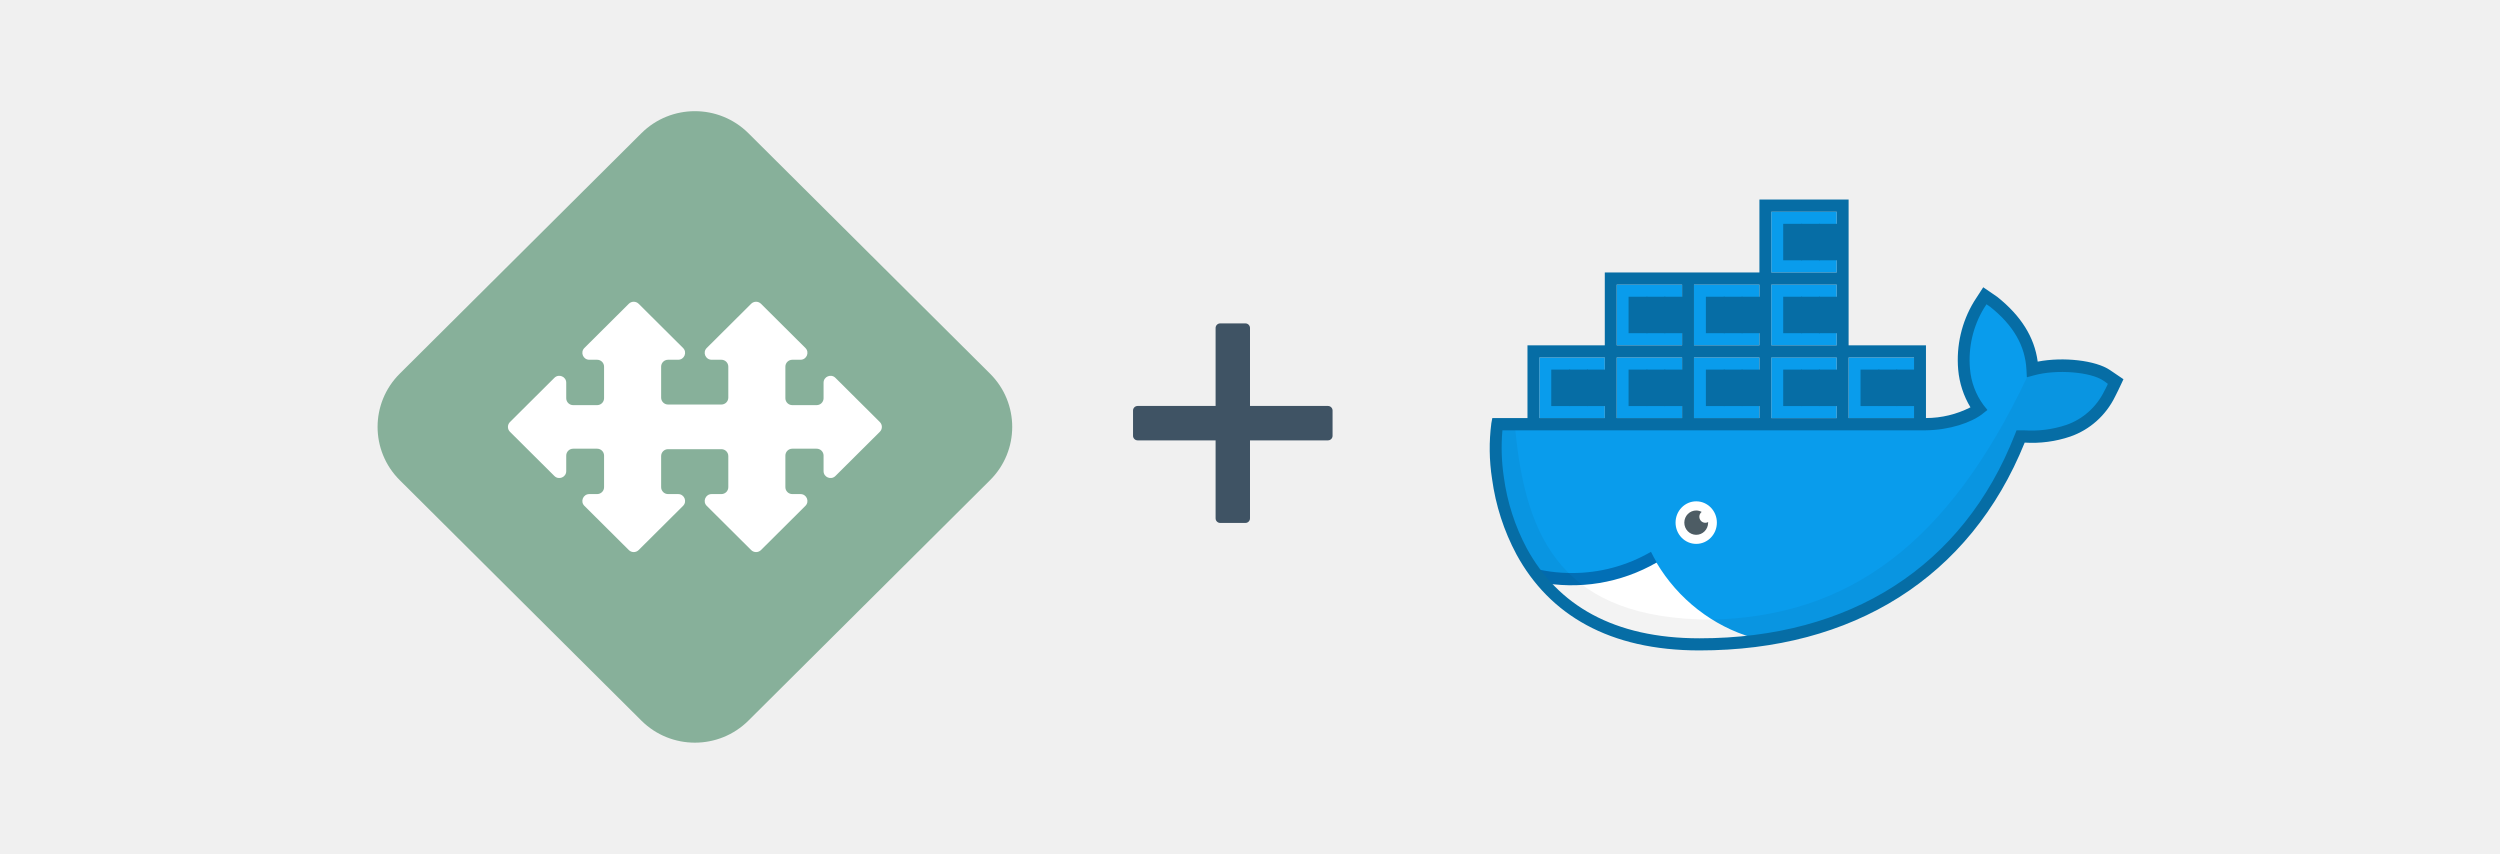
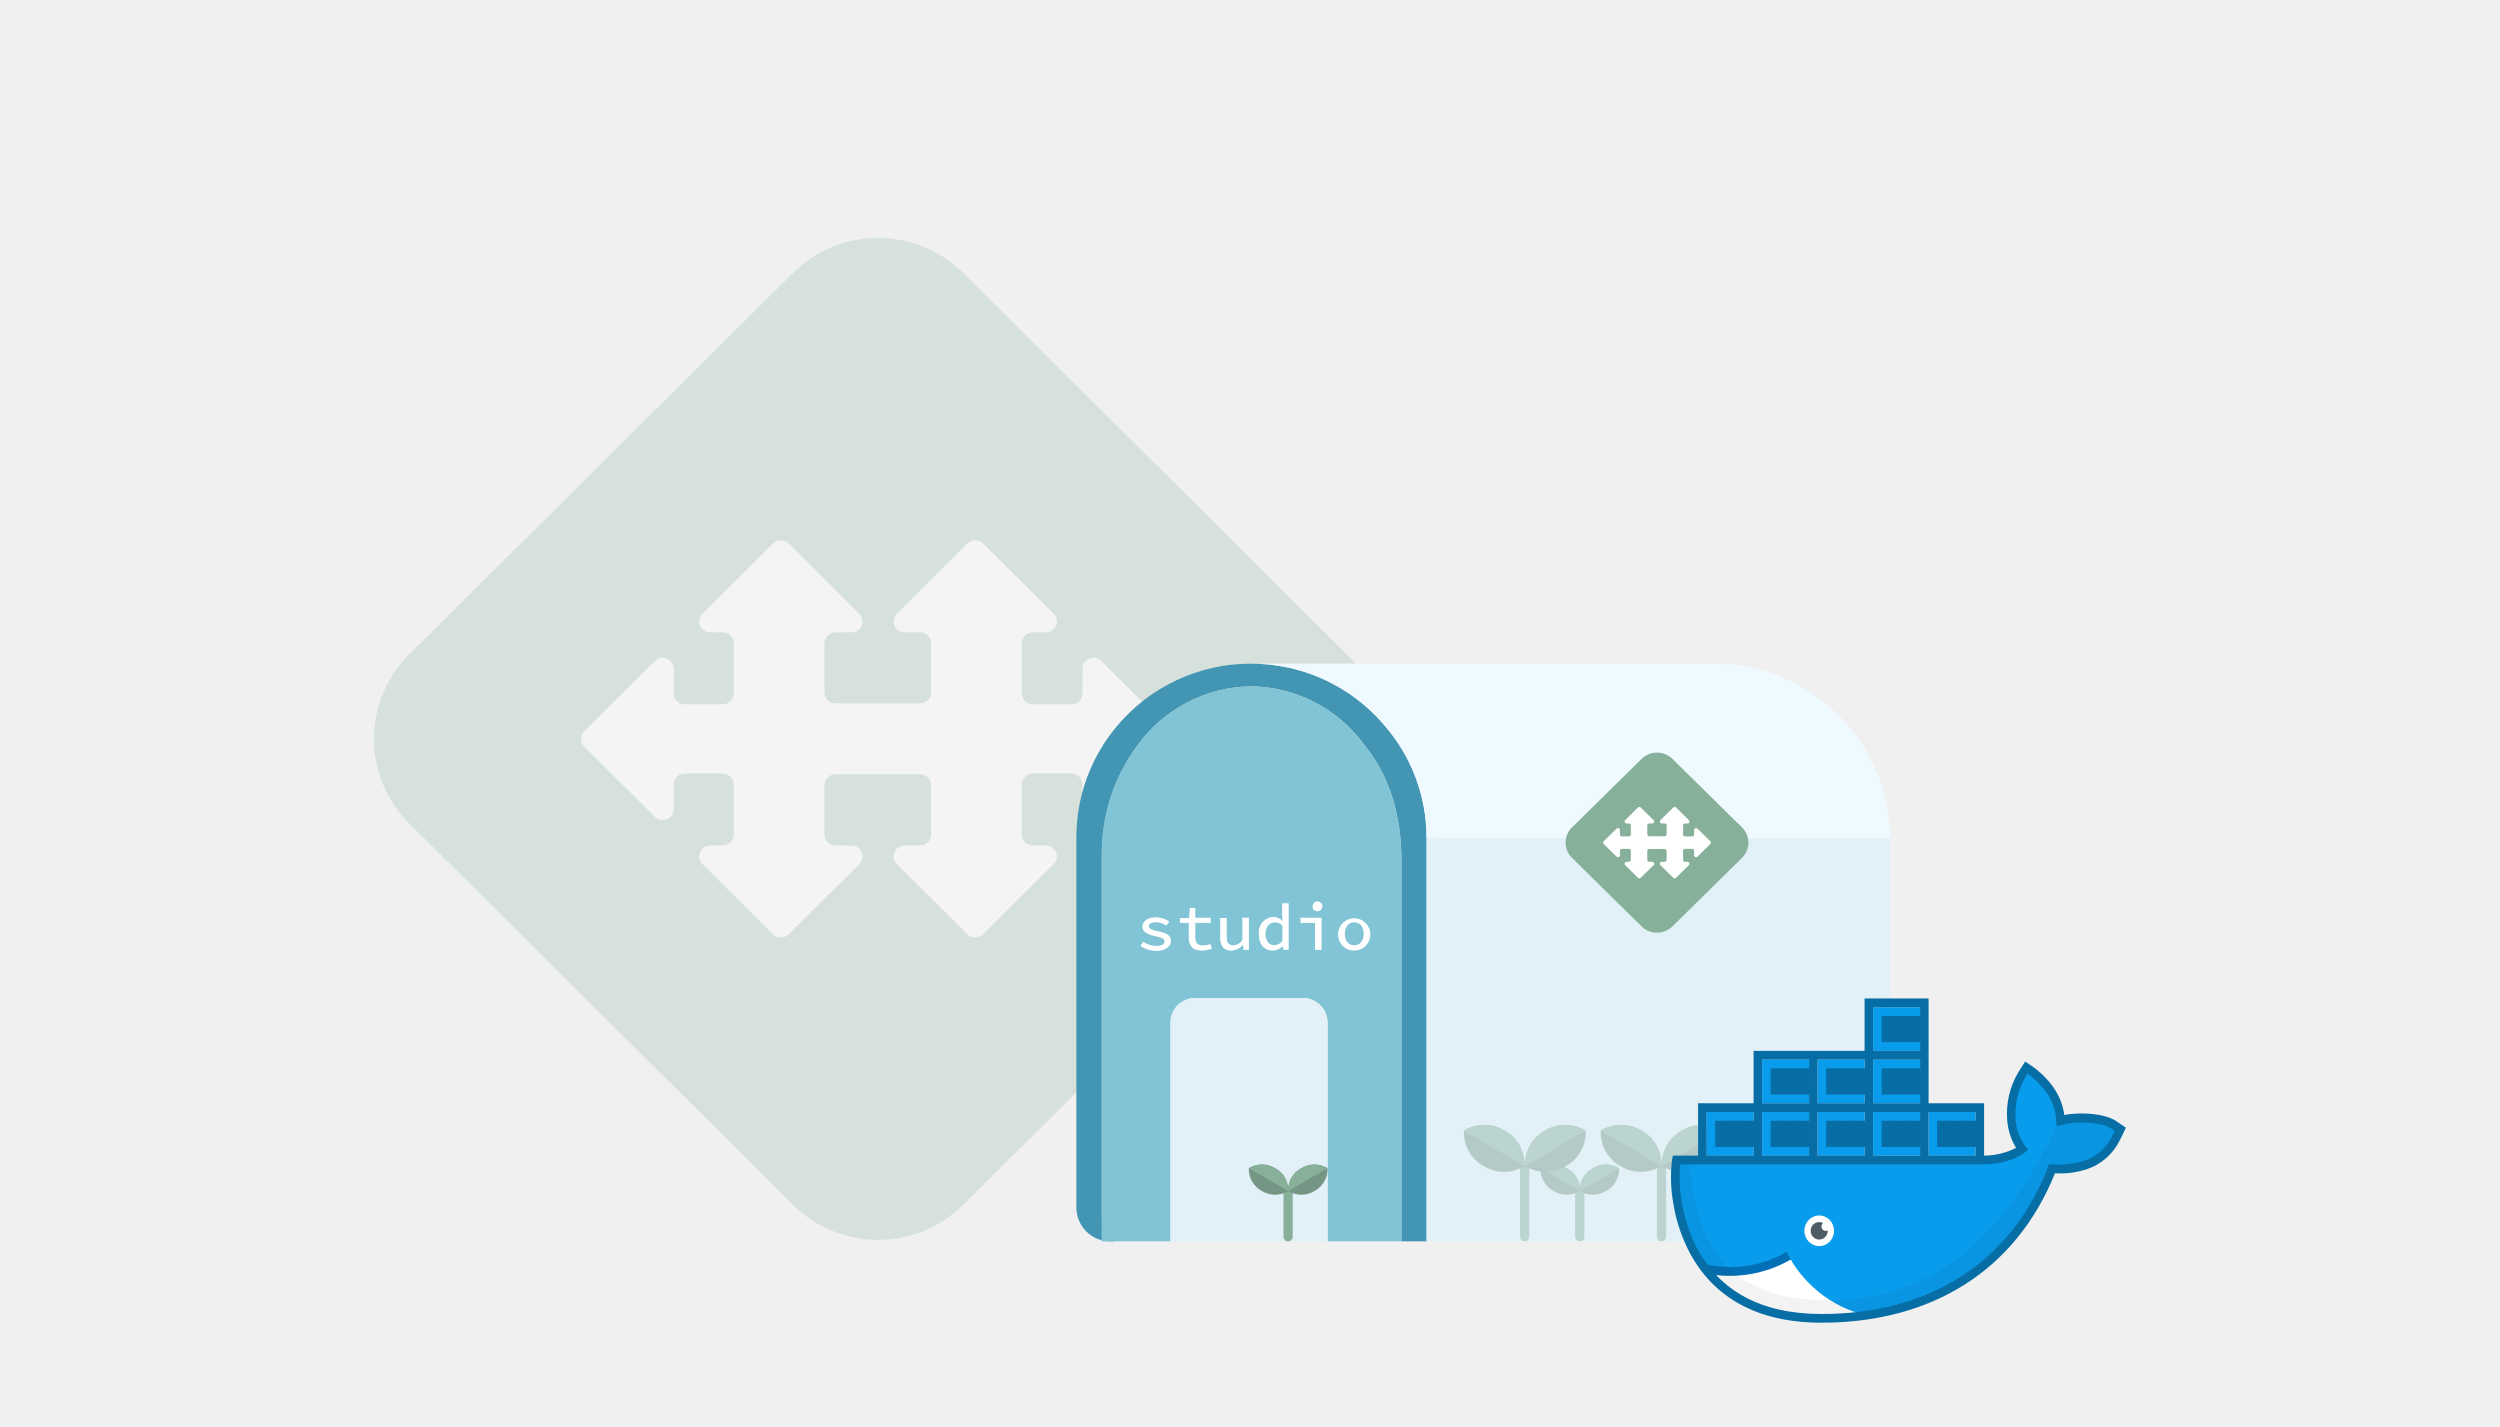
- <svg xmlns="http://www.w3.org/2000/svg" width="1090" height="372" viewBox="0 0 1090 372">
-   <g fill="none" fill-rule="evenodd">
-     <g fill-rule="nonzero" transform="translate(164 48)">
-       <path fill="#87B09A" d="M115.642,266.184 L10.291,161.356 C-2.599,148.532 -2.599,127.74 10.291,114.917 L115.642,10.088 C128.529,-2.735 149.425,-2.735 162.31,10.088 L267.663,114.917 C280.55,127.74 280.55,148.532 267.663,161.356 L162.31,266.184 C149.425,279.008 128.529,279.008 115.642,266.184" />
-       <path fill="#FFF" d="M219.609,136.008 L200.239,116.734 C198.335,114.84 195.077,116.182 195.077,118.863 L195.077,125.63 C195.077,127.291 193.724,128.639 192.054,128.639 L181.447,128.639 C179.777,128.639 178.424,127.291 178.424,125.63 L178.424,111.861 C178.424,110.2 179.777,108.852 181.447,108.852 L185.018,108.852 C187.711,108.852 189.063,105.612 187.155,103.716 L167.785,84.441 C166.608,83.268 164.692,83.268 163.51,84.441 L144.14,103.716 C142.234,105.612 143.585,108.852 146.277,108.852 L150.521,108.852 C152.191,108.852 153.541,110.2 153.541,111.861 L153.541,125.366 C153.541,127.027 152.191,128.375 150.521,128.375 L127.276,128.375 C125.607,128.375 124.254,127.027 124.254,125.366 L124.254,111.861 C124.254,110.2 125.607,108.852 127.276,108.852 L131.677,108.852 C134.369,108.852 135.722,105.612 133.814,103.716 L114.444,84.441 C113.262,83.268 111.348,83.268 110.167,84.441 L90.798,103.716 C88.893,105.612 90.241,108.852 92.936,108.852 L96.349,108.852 C98.019,108.852 99.373,110.2 99.373,111.861 L99.373,125.63 C99.373,127.291 98.019,128.639 96.349,128.639 L85.9,128.639 C84.228,128.639 82.877,127.291 82.877,125.63 L82.877,118.863 C82.877,116.182 79.617,114.84 77.715,116.734 L58.345,136.008 C57.163,137.184 57.163,139.088 58.345,140.264 L77.715,159.536 C79.617,161.432 82.877,160.091 82.877,157.409 L82.877,150.641 C82.877,148.979 84.228,147.633 85.9,147.633 L96.349,147.633 C98.019,147.633 99.373,148.979 99.373,150.641 L99.373,164.411 C99.373,166.072 98.019,167.42 96.349,167.42 L92.936,167.42 C90.241,167.42 88.891,170.66 90.798,172.555 L110.167,191.829 C111.346,193.004 113.26,193.004 114.444,191.829 L133.814,172.555 C135.72,170.66 134.369,167.42 131.677,167.42 L127.276,167.42 C125.607,167.42 124.254,166.072 124.254,164.411 L124.254,150.848 C124.254,149.187 125.607,147.839 127.276,147.839 L150.521,147.839 C152.191,147.839 153.541,149.187 153.541,150.848 L153.541,164.411 C153.541,166.072 152.191,167.42 150.521,167.42 L146.277,167.42 C143.585,167.42 142.232,170.66 144.14,172.555 L163.51,191.829 C164.69,193.004 166.606,193.004 167.785,191.829 L187.155,172.555 C189.061,170.66 187.711,167.42 185.018,167.42 L181.447,167.42 C179.777,167.42 178.424,166.072 178.424,164.411 L178.424,150.641 C178.424,148.979 179.777,147.633 181.447,147.633 L192.054,147.633 C193.724,147.633 195.077,148.979 195.077,150.641 L195.077,157.409 C195.077,160.091 198.335,161.432 200.239,159.536 L219.609,140.264 C220.79,139.088 220.79,137.184 219.609,136.008" />
+ <svg xmlns="http://www.w3.org/2000/svg" width="1090" height="622" viewBox="0 0 1090 622">
+   <g fill="none" fill-rule="evenodd" transform="translate(163 103)">
+     <g fill-rule="nonzero" opacity=".24">
+       <path fill="#87B09A" d="M182.77,422.327 L15.404,256.006 C-5.072,235.661 -5.072,202.672 15.404,182.326 L182.77,16.005 C203.243,-4.34 236.44,-4.34 256.909,16.005 L424.278,182.326 C444.751,202.672 444.751,235.661 424.278,256.006 L256.909,422.327 C236.44,442.673 203.243,442.673 182.77,422.327" />
+       <path fill="#FFF" d="M347.937,215.79 L317.165,185.21 C314.14,182.205 308.964,184.333 308.964,188.588 L308.964,199.324 C308.964,201.96 306.815,204.099 304.162,204.099 L287.31,204.099 C284.658,204.099 282.509,201.96 282.509,199.324 L282.509,177.479 C282.509,174.843 284.658,172.704 287.31,172.704 L292.984,172.704 C297.262,172.704 299.411,167.563 296.38,164.555 L265.607,133.974 C263.737,132.112 260.693,132.112 258.816,133.974 L228.043,164.555 C225.016,167.563 227.161,172.704 231.439,172.704 L238.18,172.704 C240.833,172.704 242.979,174.843 242.979,177.479 L242.979,198.905 C242.979,201.541 240.833,203.68 238.18,203.68 L201.253,203.68 C198.601,203.68 196.452,201.541 196.452,198.905 L196.452,177.479 C196.452,174.843 198.601,172.704 201.253,172.704 L208.243,172.704 C212.521,172.704 214.67,167.563 211.639,164.555 L180.866,133.974 C178.99,132.112 175.949,132.112 174.072,133.974 L143.303,164.555 C140.275,167.563 142.417,172.704 146.698,172.704 L152.12,172.704 C154.773,172.704 156.925,174.843 156.925,177.479 L156.925,199.324 C156.925,201.96 154.773,204.099 152.12,204.099 L135.52,204.099 C132.864,204.099 130.718,201.96 130.718,199.324 L130.718,188.588 C130.718,184.333 125.539,182.205 122.518,185.21 L91.745,215.79 C89.868,217.656 89.868,220.677 91.745,222.542 L122.518,253.12 C125.539,256.128 130.718,254 130.718,249.745 L130.718,239.006 C130.718,236.37 132.864,234.234 135.52,234.234 L152.12,234.234 C154.773,234.234 156.925,236.37 156.925,239.006 L156.925,260.854 C156.925,263.49 154.773,265.629 152.12,265.629 L146.698,265.629 C142.417,265.629 140.272,270.769 143.303,273.775 L174.072,304.355 C175.946,306.22 178.986,306.22 180.866,304.355 L211.639,273.775 C214.667,270.769 212.521,265.629 208.243,265.629 L201.253,265.629 C198.601,265.629 196.452,263.49 196.452,260.854 L196.452,239.335 C196.452,236.699 198.601,234.56 201.253,234.56 L238.18,234.56 C240.833,234.56 242.979,236.699 242.979,239.335 L242.979,260.854 C242.979,263.49 240.833,265.629 238.18,265.629 L231.439,265.629 C227.161,265.629 225.013,270.769 228.043,273.775 L258.816,304.355 C260.69,306.22 263.734,306.22 265.607,304.355 L296.38,273.775 C299.407,270.769 297.262,265.629 292.984,265.629 L287.31,265.629 C284.658,265.629 282.509,263.49 282.509,260.854 L282.509,239.006 C282.509,236.37 284.658,234.234 287.31,234.234 L304.162,234.234 C306.815,234.234 308.964,236.37 308.964,239.006 L308.964,249.745 C308.964,254 314.14,256.128 317.165,253.12 L347.937,222.542 C349.814,220.677 349.814,217.656 347.937,215.79" />
    </g>
-     <g transform="translate(649 87)">
-       <rect width="28.516" height="26.484" x="55.883" y="68.863" fill="#099CEC" fill-rule="nonzero" />
-       <rect width="28.516" height="26.484" x="22.173" y="68.863" fill="#099CEC" fill-rule="nonzero" />
-       <rect width="28.516" height="26.484" x="89.574" y="68.863" fill="#099CEC" fill-rule="nonzero" />
-       <rect width="28.516" height="26.484" x="123.284" y="68.863" fill="#099CEC" fill-rule="nonzero" />
-       <rect width="28.516" height="26.484" x="156.993" y="68.863" fill="#099CEC" fill-rule="nonzero" />
-       <rect width="28.516" height="26.484" x="55.883" y="37.074" fill="#099CEC" fill-rule="nonzero" />
-       <rect width="28.516" height="26.484" x="89.574" y="37.074" fill="#099CEC" fill-rule="nonzero" />
-       <rect width="28.516" height="26.484" x="123.284" y="37.074" fill="#099CEC" fill-rule="nonzero" />
-       <rect width="28.516" height="26.484" x="123.284" y="5.305" fill="#099CEC" fill-rule="nonzero" />
-       <path fill="#099CEC" fill-rule="nonzero" d="M270.465,77.025 C264.62,72.993 249.231,71.29 238.058,74.363 C237.464,62.99 231.715,53.399 221.213,45.001 L217.38,42.339 L214.793,46.254 C209.68,54.657 207.38,64.529 208.239,74.383 C208.747,80.667 210.994,86.675 214.716,91.706 C211.746,94.055 202.528,98.616 190.09,98.381 L4.695,98.381 C1.399,118.386 7.052,194.295 92.851,194.295 C156.553,194.295 208.89,165.031 232.865,103.646 C240.76,103.783 261.611,105.095 271.749,84.992 C271.998,84.659 274.336,79.668 274.336,79.668 L270.465,77.025 Z" />
-       <path fill="#FFF" fill-rule="nonzero" d="M115.254,191.065 C68.646,205.531 40.379,180.084 24.511,166.597 C41.061,166.388 57.481,163.569 73.188,158.239 C82.658,174.206 97.682,185.93 115.254,191.065 Z" />
-       <path d="M115.254,191.065 C68.646,205.531 40.379,180.084 24.511,166.597 C41.061,166.388 57.481,163.569 73.188,158.239 C82.658,174.206 97.682,185.93 115.254,191.065 Z" />
-       <path fill="#026FB6" fill-rule="nonzero" d="M70.831,153.58 C60.319,159.684 48.427,162.875 36.335,162.839 C30.149,162.846 23.988,162.017 18.014,160.373 L21.713,166.734 C39.364,170.28 57.674,167.267 73.342,158.239 C72.441,156.712 71.598,155.166 70.831,153.58 Z" />
-       <ellipse cx="90.551" cy="140.857" fill="#FFF" fill-rule="nonzero" rx="9.007" ry="9.278" />
-       <path fill="#4D5C64" fill-rule="nonzero" d="M91.912,138.254 C91.922,137.445 92.297,136.687 92.927,136.198 C92.209,135.8 91.407,135.585 90.589,135.572 C87.724,135.551 85.383,137.904 85.358,140.831 C85.333,143.758 87.635,146.152 90.5,146.181 C93.366,146.21 95.713,143.862 95.745,140.935 C95.745,140.838 95.745,140.74 95.745,140.622 C95.34,140.849 94.883,140.957 94.422,140.935 C93.013,140.883 91.9,139.694 91.912,138.254 Z" />
-       <path fill="#000" fill-rule="nonzero" d="M269.718,76.555 C263.968,72.64 247.928,70.683 237.273,73.854 L234.896,77.28 C200.151,150.723 156.668,181.787 97.259,183.157 C32.483,182.981 16.27,148.1 11.69,100.514 L1.322,100.514 C-0.019,120.519 4.983,194.041 91.394,194.041 C155.173,194.041 207.683,164.855 231.926,103.529 C239.841,103.666 261.879,103.666 271.596,83.524 L273.512,79.257 L269.718,76.555 Z" opacity=".05" />
-       <rect width="8.229" height="15.894" x="27.347" y="74.148" fill="#066DA5" fill-rule="nonzero" />
-       <rect width="8.229" height="15.894" x="35.128" y="74.148" fill="#066DA5" fill-rule="nonzero" />
-       <rect width="8.229" height="15.894" x="42.909" y="74.148" fill="#066DA5" fill-rule="nonzero" />
-       <rect width="8.229" height="15.894" x="61.057" y="74.148" fill="#066DA5" fill-rule="nonzero" />
-       <rect width="8.229" height="15.894" x="68.838" y="74.148" fill="#066DA5" fill-rule="nonzero" />
-       <rect width="8.229" height="15.894" x="76.619" y="74.148" fill="#066DA5" fill-rule="nonzero" />
-       <rect width="8.229" height="15.894" x="94.767" y="74.148" fill="#066DA5" fill-rule="nonzero" />
-       <rect width="8.229" height="15.894" x="102.548" y="74.148" fill="#066DA5" fill-rule="nonzero" />
-       <rect width="8.229" height="15.894" x="110.329" y="74.148" fill="#066DA5" fill-rule="nonzero" />
-       <rect width="8.229" height="15.894" x="128.477" y="74.148" fill="#066DA5" fill-rule="nonzero" />
-       <rect width="8.229" height="15.894" x="136.258" y="74.148" fill="#066DA5" fill-rule="nonzero" />
-       <rect width="8.229" height="15.894" x="144.038" y="74.148" fill="#066DA5" fill-rule="nonzero" />
-       <rect width="8.229" height="15.894" x="162.187" y="74.148" fill="#066DA5" fill-rule="nonzero" />
-       <rect width="8.229" height="15.894" x="169.968" y="74.148" fill="#066DA5" fill-rule="nonzero" />
-       <rect width="8.229" height="15.894" x="177.748" y="74.148" fill="#066DA5" fill-rule="nonzero" />
-       <rect width="8.229" height="15.894" x="68.838" y="42.378" fill="#066DA5" fill-rule="nonzero" />
-       <rect width="8.229" height="15.894" x="76.619" y="42.378" fill="#066DA5" fill-rule="nonzero" />
-       <rect width="8.229" height="15.894" x="94.767" y="42.378" fill="#066DA5" fill-rule="nonzero" />
-       <rect width="8.229" height="15.894" x="102.548" y="42.378" fill="#066DA5" fill-rule="nonzero" />
-       <rect width="8.229" height="15.894" x="110.329" y="42.378" fill="#066DA5" fill-rule="nonzero" />
-       <rect width="8.229" height="15.894" x="128.477" y="42.378" fill="#066DA5" fill-rule="nonzero" />
-       <rect width="8.229" height="15.894" x="136.258" y="42.378" fill="#066DA5" fill-rule="nonzero" />
-       <rect width="8.229" height="15.894" x="144.038" y="42.378" fill="#066DA5" fill-rule="nonzero" />
-       <rect width="8.229" height="15.894" x="136.258" y="10.59" fill="#066DA5" fill-rule="nonzero" />
-       <rect width="8.229" height="15.894" x="128.477" y="10.59" fill="#066DA5" fill-rule="nonzero" />
-       <rect width="8.229" height="15.894" x="144.038" y="10.59" fill="#066DA5" fill-rule="nonzero" />
-       <rect width="8.229" height="15.894" x="61.057" y="42.378" fill="#066DA5" fill-rule="nonzero" />
-       <path fill="#066DA5" fill-rule="nonzero" d="M271.002,74.383 C264.773,70.096 250.573,68.51 239.438,70.663 C238.001,59.956 232.117,50.658 221.807,42.437 L215.694,38.248 L211.669,44.473 C206.285,53.348 203.864,63.767 204.77,74.167 C205.278,79.992 207.109,85.615 210.117,90.59 C204.094,93.664 197.455,95.266 190.723,95.268 L190.723,63.558 L156.993,63.558 L156.993,0 L118.109,0 L118.109,31.789 L50.689,31.789 L50.689,63.558 L16.98,63.558 L16.98,95.288 L1.648,95.288 L1.227,97.5 C0.18,105.563 0.283,113.739 1.533,121.772 C3.096,133.329 6.707,144.499 12.188,154.735 C26.562,181.102 52.702,196.585 91.95,196.585 C158.718,196.585 209.887,165.09 233.765,105.976 C240.501,106.403 247.254,105.506 253.658,103.333 C262.15,100.382 269.16,94.129 273.167,85.931 C273.416,85.501 273.78,84.757 274.566,83.132 L275.448,81.273 L275.85,80.431 L276.828,78.337 L271.002,74.383 Z M156.993,68.863 L185.51,68.863 L185.51,95.288 L156.993,95.288 L156.993,68.863 Z M123.284,5.305 L151.819,5.305 L151.819,31.789 L123.284,31.789 L123.284,5.305 Z M123.284,37.093 L151.819,37.093 L151.819,63.558 L123.284,63.558 L123.284,37.093 Z M123.284,68.882 L151.819,68.882 L151.819,95.308 L123.284,95.308 L123.284,68.882 Z M89.574,37.074 L118.109,37.074 L118.109,63.558 L89.574,63.558 L89.574,37.074 Z M89.574,68.863 L118.109,68.863 L118.109,95.288 L89.574,95.288 L89.574,68.863 Z M55.883,37.074 L84.399,37.074 L84.399,63.558 L55.883,63.558 L55.883,37.074 Z M55.883,68.863 L84.399,68.863 L84.399,95.288 L55.883,95.288 L55.883,68.863 Z M22.173,68.863 L50.689,68.863 L50.689,95.288 L22.173,95.288 L22.173,68.863 Z M269.813,80.862 L269.009,82.506 C268.894,82.741 268.798,82.917 268.549,83.367 C265.151,90.403 259.152,95.77 251.876,98.283 C245.902,100.268 239.61,101.059 233.344,100.612 L232.002,100.612 L230.22,100.612 L229.549,102.315 C206.859,160.412 157.338,191.3 91.95,191.3 C54.561,191.3 30.184,176.835 16.711,152.152 C11.541,142.479 8.138,131.926 6.669,121.009 C5.66,114.26 5.454,107.411 6.056,100.612 L190.703,100.612 L190.703,100.612 C200.975,100.495 210.577,97.245 215.387,93.428 L217.514,91.745 L215.809,89.611 C212.403,84.986 210.355,79.467 209.906,73.697 C209.107,64.51 211.231,55.305 215.962,47.448 L217.112,45.667 L218.76,46.802 C228.821,54.828 233.995,63.754 234.532,74.206 L234.705,77.495 L237.79,76.653 C247.89,73.874 262.703,75.224 268.089,78.963 L270.005,80.333 L269.813,80.862 Z" />
+     <g transform="translate(306.297 183.497)">
+       <path fill="#4296B4" fill-rule="nonzero" d="M152.701,78.851 L152.701,254.727 L141.688,254.727 L141.688,86.521 C141.402,69.606 136.911,53.121 127.099,40.298 L125.497,38.209 C113.912,22.325 95.488,12.875 75.836,12.736 L75.836,12.736 C56.175,13.128 37.857,22.796 26.432,38.81 C16.367,52.53 10.99,69.13 11.099,86.149 L11.099,243.021 C10.99,247.525 12.938,251.834 16.392,254.727 L14.761,254.727 C10.854,254.734 7.103,253.189 4.335,250.43 C1.567,247.671 0.008,243.925 3.55271368e-15,240.015 L3.55271368e-15,78.45 C0.03,60.618 6.386,43.375 17.936,29.794 C32.312,12.797 53.409,2.954 75.664,2.862 L75.664,2.862 C97.898,2.688 119.095,12.257 133.678,29.05 L135.537,31.225 C146.691,44.58 152.77,61.448 152.701,78.851 L152.701,78.851 Z" />
+       <path fill="#80C4D6" fill-rule="nonzero" d="M141.688,86.521 L141.688,254.727 L109.563,254.727 L109.563,159.362 C109.555,156.502 108.411,153.764 106.382,151.75 C104.353,149.737 101.607,148.613 98.75,148.629 L51.892,148.629 C49.034,148.613 46.288,149.737 44.26,151.75 C42.231,153.764 41.086,156.502 41.079,159.362 L41.079,254.727 L11.013,254.727 L11.013,86.178 C10.904,69.159 16.281,52.558 26.347,38.839 C37.771,22.825 56.089,13.157 75.75,12.765 L75.75,12.765 C95.402,12.904 113.826,22.354 125.411,38.238 L127.013,40.327 C136.911,53.121 141.402,69.606 141.688,86.521 Z" />
+       <path fill="#E2F0F7" fill-rule="nonzero" d="M109.448 254.727L109.448 159.362C109.441 156.502 108.296 153.764 106.268 151.75 104.239 149.737 101.493 148.613 98.635 148.629L51.778 148.629C48.92 148.613 46.174 149.737 44.145 151.75 42.116 153.764 40.972 156.502 40.964 159.362L40.964 254.727 109.448 254.727zM338.987 254.727L152.701 254.727 152.701 78.708 354.72 78.708 354.72 238.985C354.735 243.165 353.083 247.177 350.129 250.133 347.175 253.088 343.164 254.742 338.987 254.727L338.987 254.727z" />
+       <path fill="#EEFAFF" fill-rule="nonzero" d="M134.193,29.565 C146.07,43.217 152.631,60.695 152.673,78.794 L354.692,78.937 C354.684,60.788 348.121,43.254 336.212,29.565 L335.783,29.079 C321.143,12.195 299.822,2.608 277.483,2.862 L75.779,2.862 C98.008,2.7 119.195,12.279 133.764,29.079 L134.193,29.565 Z" />
+       <path fill="#FFF" fill-rule="nonzero" d="M27.92 125.932L29.179 124.101C30.935 125.336 33.04 125.978 35.186 125.932 37.36 125.932 38.39 125.074 38.39 124.015 38.39 122.956 37.818 122.412 34.271 121.668 30.723 120.924 28.778 119.636 28.778 117.518 28.778 115.4 30.895 113.425 34.814 113.425 36.856 113.484 38.839 114.119 40.535 115.257L39.219 117.031C37.828 116.108 36.198 115.61 34.528 115.6 32.383 115.6 31.667 116.401 31.667 117.375 31.667 118.348 32.783 118.92 35.529 119.493 40.135 120.494 41.251 121.668 41.251 123.843 41.251 126.018 38.933 128.107 34.785 128.107 32.334 128.069 29.947 127.312 27.92 125.932L27.92 125.932zM49.003 122.097L49.003 115.915 45.141 115.915 45.141 113.768 49.117 113.768 49.489 109.332 51.864 109.332 51.864 113.625 58.529 113.625 58.529 115.915 51.864 115.915 51.864 122.097C51.864 124.501 52.693 125.675 55.268 125.675 56.373 125.68 57.47 125.476 58.5 125.074L59.072 127.163C57.642 127.684 56.132 127.955 54.61 127.964 50.433 127.993 49.003 125.617 49.003 122.097zM62.705 122.326L62.705 113.74 65.566 113.74 65.566 122.04C65.566 124.501 66.367 125.646 68.427 125.646 70.042 125.565 71.516 124.7 72.374 123.328L72.374 113.625 75.235 113.625 75.235 127.65 72.889 127.65 72.66 125.331 72.66 125.331C71.452 126.942 69.58 127.921 67.568 127.993 64.222 127.993 62.705 125.932 62.705 122.326zM79.526 120.637C79.36 118.821 79.935 117.015 81.12 115.63 82.306 114.245 84 113.398 85.819 113.282 87.347 113.28 88.808 113.912 89.853 115.028L89.853 115.028 89.71 112.538 89.71 107.329 92.571 107.329 92.571 127.65 90.225 127.65 90.11 125.932 90.11 125.932C88.957 127.154 87.382 127.891 85.705 127.993 81.929 127.993 79.526 125.303 79.526 120.637zM89.824 123.728L89.824 117.088C88.947 116.18 87.74 115.664 86.477 115.657 84.275 115.657 82.472 117.575 82.472 120.609 82.472 123.643 83.874 125.617 86.277 125.617 87.678 125.559 88.979 124.876 89.824 123.757L89.824 123.728zM104.042 115.915L97.72 115.915 97.72 113.625 106.902 113.625 106.902 127.65 104.042 127.65 104.042 115.915zM102.983 108.76C102.936 107.883 103.428 107.065 104.225 106.697 105.022 106.328 105.963 106.482 106.601 107.086 107.238 107.69 107.444 108.622 107.119 109.438 106.795 110.254 106.007 110.791 105.129 110.792 104.571 110.823 104.024 110.623 103.618 110.239 103.212 109.854 102.982 109.319 102.983 108.76zM114.111 120.637C114.268 116.79 117.484 113.782 121.331 113.885 125.179 113.989 128.229 117.165 128.179 121.015 128.129 124.865 124.997 127.961 121.148 127.964 119.224 127.991 117.374 127.218 116.04 125.829 114.707 124.44 114.008 122.561 114.111 120.637zM125.239 120.637C125.239 117.632 123.666 115.629 121.148 115.629 118.631 115.629 117.058 117.632 117.058 120.637 117.058 123.643 118.631 125.646 121.148 125.646 123.666 125.646 125.268 123.671 125.268 120.637L125.239 120.637z" />
+       <path fill="#87AF9A" fill-rule="nonzero" d="M92.313,254.727 C91.218,254.727 90.326,253.847 90.311,252.752 L90.311,232.717 C90.311,231.611 91.207,230.714 92.313,230.714 C93.419,230.714 94.316,231.611 94.316,232.717 L94.316,252.752 C94.3,253.847 93.408,254.727 92.313,254.727 L92.313,254.727 Z" />
+       <path fill="#759684" d="M75.206,222.843 C78.718,220.692 83.138,220.692 86.649,222.843 C90.311,224.787 92.535,228.659 92.37,232.803 C88.859,234.954 84.439,234.954 80.928,232.803 C77.266,230.859 75.042,226.987 75.206,222.843 L75.206,222.843 Z" />
+       <path fill="#87AF9A" d="M75.206,222.843 C78.718,220.692 83.138,220.692 86.649,222.843 C90.311,224.787 92.535,228.659 92.37,232.803 L75.206,222.843 Z" />
+       <path fill="#759684" d="M109.506,222.843 C105.994,220.692 101.574,220.692 98.063,222.843 C94.401,224.787 92.177,228.659 92.342,232.803 C95.853,234.954 100.273,234.954 103.784,232.803 C107.446,230.859 109.67,226.987 109.506,222.843 L109.506,222.843 Z" />
+       <path fill="#87AF9A" d="M109.506,222.843 C105.994,220.692 101.574,220.692 98.063,222.843 C94.401,224.787 92.177,228.659 92.342,232.803 L109.506,222.843 Z" />
+       <g opacity=".42" transform="translate(168.778 203.209)">
+         <path fill="#87AF9A" fill-rule="nonzero" d="M50.691,51.518 C49.596,51.518 48.704,50.638 48.688,49.543 L48.688,29.508 C48.688,28.402 49.585,27.505 50.691,27.505 C51.797,27.505 52.693,28.402 52.693,29.508 L52.693,49.543 C52.677,50.638 51.785,51.518 50.691,51.518 Z" />
+         <path fill="#759684" d="M33.584,19.634 C37.095,17.483 41.515,17.483 45.027,19.634 C48.688,21.578 50.913,25.45 50.748,29.594 C47.237,31.745 42.817,31.745 39.305,29.594 C35.643,27.65 33.419,23.778 33.584,19.634 L33.584,19.634 Z" />
+         <path fill="#87AF9A" d="M33.584,19.634 C37.095,17.483 41.515,17.483 45.027,19.634 C48.688,21.578 50.913,25.45 50.748,29.594 L33.584,19.634 Z" />
+         <path fill="#759684" d="M67.855,19.634 C64.343,17.483 59.923,17.483 56.412,19.634 C52.75,21.578 50.526,25.45 50.691,29.594 C54.202,31.745 58.622,31.745 62.133,29.594 C65.795,27.65 68.019,23.778 67.855,19.634 L67.855,19.634 Z" />
+         <path fill="#87AF9A" d="M67.855,19.634 C64.343,17.483 59.923,17.483 56.412,19.634 C52.75,21.578 50.526,25.45 50.691,29.594 L67.855,19.634 Z" />
+         <path fill="#87AF9A" fill-rule="nonzero" d="M26.69,51.518 C25.595,51.518 24.703,50.638 24.687,49.543 L24.687,18.632 C24.687,17.526 25.584,16.629 26.69,16.629 C27.796,16.629 28.692,17.526 28.692,18.632 L28.692,49.457 C28.708,49.998 28.504,50.523 28.126,50.911 C27.749,51.299 27.231,51.518 26.69,51.518 L26.69,51.518 Z" />
+         <path fill="#759684" d="M0.2,3.263 C5.655,-0.099 12.538,-0.099 17.993,3.263 C23.557,6.351 26.884,12.332 26.575,18.689 C21.12,22.051 14.237,22.051 8.782,18.689 C3.219,15.602 -0.108,9.62 0.2,3.263 L0.2,3.263 Z" />
+         <path fill="#87AF9A" d="M0.2,3.263 C5.655,-0.099 12.538,-0.099 17.993,3.263 C23.557,6.351 26.884,12.332 26.575,18.689 L0.2,3.263 Z" />
+         <path fill="#759684" d="M53.265,3.263 C47.81,-0.099 40.927,-0.099 35.472,3.263 C29.909,6.351 26.582,12.332 26.89,18.689 C32.345,22.051 39.228,22.051 44.683,18.689 C50.246,15.602 53.574,9.62 53.265,3.263 L53.265,3.263 Z" />
+         <path fill="#87AF9A" d="M53.265,3.263 C47.81,-0.099 40.927,-0.099 35.472,3.263 C29.909,6.351 26.582,12.332 26.89,18.689 L53.265,3.263 Z" />
+         <path fill="#87AF9A" fill-rule="nonzero" d="M115.37,51.518 C114.275,51.518 113.383,50.638 113.367,49.543 L113.367,29.508 C113.367,28.402 114.264,27.505 115.37,27.505 C116.476,27.505 117.372,28.402 117.372,29.508 L117.372,49.543 C117.357,50.638 116.465,51.518 115.37,51.518 Z" />
+         <path fill="#759684" d="M98.263,19.634 C101.774,17.483 106.195,17.483 109.706,19.634 C113.368,21.578 115.592,25.45 115.427,29.594 C111.916,31.745 107.496,31.745 103.984,29.594 C100.323,27.65 98.099,23.778 98.263,19.634 L98.263,19.634 Z" />
+         <path fill="#87AF9A" d="M98.263,19.634 C101.774,17.483 106.195,17.483 109.706,19.634 C113.368,21.578 115.592,25.45 115.427,29.594 L98.263,19.634 Z" />
+         <path fill="#759684" d="M132.534,19.634 C129.023,17.483 124.602,17.483 121.091,19.634 C117.429,21.578 115.205,25.45 115.37,29.594 C118.881,31.745 123.301,31.745 126.812,29.594 C130.474,27.65 132.698,23.778 132.534,19.634 L132.534,19.634 Z" />
+         <path fill="#87AF9A" d="M132.534,19.634 C129.023,17.483 124.602,17.483 121.091,19.634 C117.429,21.578 115.205,25.45 115.37,29.594 L132.534,19.634 Z" />
+         <path fill="#87AF9A" fill-rule="nonzero" d="M86.363,51.518 C85.268,51.518 84.376,50.638 84.36,49.543 L84.36,18.632 C84.36,17.526 85.257,16.629 86.363,16.629 C87.469,16.629 88.365,17.526 88.365,18.632 L88.365,49.457 C88.381,49.998 88.177,50.523 87.799,50.911 C87.422,51.299 86.904,51.518 86.363,51.518 L86.363,51.518 Z" />
+         <path fill="#759684" d="M59.873,3.263 C65.328,-0.099 72.211,-0.099 77.667,3.263 C83.23,6.351 86.557,12.332 86.248,18.689 C80.793,22.051 73.91,22.051 68.455,18.689 C62.892,15.602 59.565,9.62 59.873,3.263 L59.873,3.263 Z" />
+         <path fill="#87AF9A" d="M59.873,3.263 C65.328,-0.099 72.211,-0.099 77.667,3.263 C83.23,6.351 86.557,12.332 86.248,18.689 L59.873,3.263 Z" />
+         <path fill="#759684" d="M112.938,3.263 C107.483,-0.099 100.6,-0.099 95.145,3.263 C89.582,6.351 86.255,12.332 86.563,18.689 C92.018,22.051 98.901,22.051 104.356,18.689 C109.92,15.602 113.247,9.62 112.938,3.263 L112.938,3.263 Z" />
+         <path fill="#87AF9A" d="M112.938,3.263 C107.483,-0.099 100.6,-0.099 95.145,3.263 C89.582,6.351 86.255,12.332 86.563,18.689 L112.938,3.263 Z" />
+       </g>
    </g>
-     <path fill="#3F5364" d="M545,177 L545,143 C545,141.895 544.105,141 543,141 L532,141 C530.895,141 530,141.895 530,143 L530,143 L530,177 L496,177 C494.895,177 494,177.895 494,179 L494,190 C494,191.105 494.895,192 496,192 L530,192 L530,226 C530,227.105 530.895,228 532,228 L543,228 C544.105,228 545,227.105 545,226 L545,192 L579,192 C580.105,192 581,191.105 581,190 L581,179 C581,177.895 580.105,177 579,177 L545,177 Z" />
+     <g fill-rule="nonzero" transform="translate(519.415 224.998)">
+       <path fill="#87B09A" d="M33.319,75.909 L2.965,46.014 C-0.749,42.357 -0.749,36.428 2.965,32.771 L33.319,2.877 C37.032,-0.78 43.053,-0.78 46.765,2.877 L77.12,32.771 C80.833,36.428 80.833,42.357 77.12,46.014 L46.765,75.909 C43.053,79.565 37.032,79.565 33.319,75.909" />
+       <path fill="#FFF" d="M63.274,38.786 L57.693,33.289 C57.145,32.749 56.206,33.132 56.206,33.896 L56.206,35.826 C56.206,36.3 55.816,36.684 55.335,36.684 L52.279,36.684 C51.798,36.684 51.408,36.3 51.408,35.826 L51.408,31.9 C51.408,31.426 51.798,31.042 52.279,31.042 L53.308,31.042 C54.084,31.042 54.473,30.118 53.924,29.577 L48.343,24.08 C48.003,23.746 47.451,23.746 47.111,24.08 L41.53,29.577 C40.981,30.118 41.37,31.042 42.146,31.042 L43.368,31.042 C43.85,31.042 44.239,31.426 44.239,31.9 L44.239,35.751 C44.239,36.225 43.85,36.609 43.368,36.609 L36.671,36.609 C36.19,36.609 35.8,36.225 35.8,35.751 L35.8,31.9 C35.8,31.426 36.19,31.042 36.671,31.042 L37.939,31.042 C38.715,31.042 39.105,30.118 38.555,29.577 L32.974,24.08 C32.633,23.746 32.082,23.746 31.742,24.08 L26.161,29.577 C25.612,30.118 26.001,31.042 26.777,31.042 L27.76,31.042 C28.241,31.042 28.632,31.426 28.632,31.9 L28.632,35.826 C28.632,36.3 28.241,36.684 27.76,36.684 L24.75,36.684 C24.268,36.684 23.879,36.3 23.879,35.826 L23.879,33.896 C23.879,33.132 22.939,32.749 22.391,33.289 L16.81,38.786 C16.47,39.121 16.47,39.664 16.81,39.999 L22.391,45.495 C22.939,46.036 23.879,45.654 23.879,44.889 L23.879,42.959 C23.879,42.485 24.268,42.101 24.75,42.101 L27.76,42.101 C28.241,42.101 28.632,42.485 28.632,42.959 L28.632,46.885 C28.632,47.359 28.241,47.744 27.76,47.744 L26.777,47.744 C26.001,47.744 25.611,48.668 26.161,49.208 L31.742,54.704 C32.081,55.04 32.633,55.04 32.974,54.704 L38.555,49.208 C39.104,48.668 38.715,47.744 37.939,47.744 L36.671,47.744 C36.19,47.744 35.8,47.359 35.8,46.885 L35.8,43.018 C35.8,42.544 36.19,42.16 36.671,42.16 L43.368,42.16 C43.85,42.16 44.239,42.544 44.239,43.018 L44.239,46.885 C44.239,47.359 43.85,47.744 43.368,47.744 L42.146,47.744 C41.37,47.744 40.98,48.668 41.53,49.208 L47.111,54.704 C47.451,55.04 48.003,55.04 48.343,54.704 L53.924,49.208 C54.473,48.668 54.084,47.744 53.308,47.744 L52.279,47.744 C51.798,47.744 51.408,47.359 51.408,46.885 L51.408,42.959 C51.408,42.485 51.798,42.101 52.279,42.101 L55.335,42.101 C55.816,42.101 56.206,42.485 56.206,42.959 L56.206,44.889 C56.206,45.654 57.145,46.036 57.693,45.495 L63.274,39.999 C63.615,39.664 63.615,39.121 63.274,38.786" />
+     </g>
+     <g transform="translate(565.185 332.326)">
+       <rect width="20.467" height="19.046" x="40.11" y="49.523" fill="#099CEC" fill-rule="nonzero" />
+       <rect width="20.467" height="19.046" x="15.915" y="49.523" fill="#099CEC" fill-rule="nonzero" />
+       <rect width="20.467" height="19.046" x="64.291" y="49.523" fill="#099CEC" fill-rule="nonzero" />
+       <rect width="20.467" height="19.046" x="88.486" y="49.523" fill="#099CEC" fill-rule="nonzero" />
+       <rect width="20.467" height="19.046" x="112.681" y="49.523" fill="#099CEC" fill-rule="nonzero" />
+       <rect width="20.467" height="19.046" x="40.11" y="26.662" fill="#099CEC" fill-rule="nonzero" />
+       <rect width="20.467" height="19.046" x="64.291" y="26.662" fill="#099CEC" fill-rule="nonzero" />
+       <rect width="20.467" height="19.046" x="88.486" y="26.662" fill="#099CEC" fill-rule="nonzero" />
+       <rect width="20.467" height="19.046" x="88.486" y="3.815" fill="#099CEC" fill-rule="nonzero" />
+       <path fill="#099CEC" fill-rule="nonzero" d="M194.124,55.393 C189.929,52.493 178.884,51.269 170.865,53.479 C170.438,45.3 166.312,38.402 158.774,32.363 L156.023,30.449 L154.166,33.264 C150.497,39.307 148.846,46.406 149.462,53.493 C149.827,58.012 151.439,62.333 154.111,65.951 C151.979,67.64 145.363,70.92 136.436,70.751 L3.37,70.751 C1.004,85.138 5.062,139.729 66.643,139.729 C112.365,139.729 149.93,118.683 167.137,74.538 C172.804,74.636 187.77,75.58 195.046,61.122 C195.225,60.883 196.903,57.293 196.903,57.293 L194.124,55.393 Z" />
+       <path fill="#FFF" fill-rule="nonzero" d="M82.723,137.406 C49.27,147.809 28.982,129.509 17.593,119.81 C29.472,119.659 41.256,117.632 52.53,113.799 C59.327,125.281 70.111,133.713 82.723,137.406 Z" />
+       <path d="M82.723,137.406 C49.27,147.809 28.982,129.509 17.593,119.81 C29.472,119.659 41.256,117.632 52.53,113.799 C59.327,125.281 70.111,133.713 82.723,137.406 Z" />
+       <path fill="#026FB6" fill-rule="nonzero" d="M50.839,110.448 C43.293,114.838 34.758,117.133 26.079,117.107 C21.639,117.112 17.217,116.515 12.93,115.333 L15.584,119.908 C28.253,122.458 41.395,120.291 52.64,113.799 C51.994,112.701 51.389,111.589 50.839,110.448 Z" />
+       <ellipse cx="64.992" cy="101.298" fill="#FFF" fill-rule="nonzero" rx="6.465" ry="6.673" />
+       <path fill="#4D5C64" fill-rule="nonzero" d="M65.969,99.426 C65.976,98.845 66.245,98.299 66.698,97.948 C66.182,97.661 65.607,97.507 65.02,97.497 C62.963,97.482 61.283,99.175 61.265,101.28 C61.248,103.384 62.899,105.106 64.956,105.127 C67.013,105.148 68.697,103.459 68.72,101.355 C68.72,101.284 68.72,101.214 68.72,101.129 C68.43,101.292 68.102,101.37 67.771,101.355 C66.759,101.317 65.961,100.462 65.969,99.426 Z" />
+       <path fill="#000" fill-rule="nonzero" d="M193.588,55.055 C189.461,52.24 177.949,50.832 170.301,53.113 L168.595,55.576 C143.657,108.393 112.447,130.733 69.807,131.719 C23.315,131.592 11.678,106.507 8.391,72.286 L0.949,72.286 C-0.014,86.672 3.576,139.546 65.598,139.546 C111.374,139.546 149.063,118.557 166.463,74.453 C172.144,74.552 187.962,74.552 194.936,60.067 L196.311,56.998 L193.588,55.055 Z" opacity=".05" />
+       <rect width="5.907" height="11.431" x="19.628" y="53.324" fill="#066DA5" fill-rule="nonzero" />
+       <rect width="5.907" height="11.431" x="25.213" y="53.324" fill="#066DA5" fill-rule="nonzero" />
+       <rect width="5.907" height="11.431" x="30.797" y="53.324" fill="#066DA5" fill-rule="nonzero" />
+       <rect width="5.907" height="11.431" x="43.823" y="53.324" fill="#066DA5" fill-rule="nonzero" />
+       <rect width="5.907" height="11.431" x="49.408" y="53.324" fill="#066DA5" fill-rule="nonzero" />
+       <rect width="5.907" height="11.431" x="54.993" y="53.324" fill="#066DA5" fill-rule="nonzero" />
+       <rect width="5.907" height="11.431" x="68.019" y="53.324" fill="#066DA5" fill-rule="nonzero" />
+       <rect width="5.907" height="11.431" x="73.603" y="53.324" fill="#066DA5" fill-rule="nonzero" />
+       <rect width="5.907" height="11.431" x="79.188" y="53.324" fill="#066DA5" fill-rule="nonzero" />
+       <rect width="5.907" height="11.431" x="92.214" y="53.324" fill="#066DA5" fill-rule="nonzero" />
+       <rect width="5.907" height="11.431" x="97.798" y="53.324" fill="#066DA5" fill-rule="nonzero" />
+       <rect width="5.907" height="11.431" x="103.383" y="53.324" fill="#066DA5" fill-rule="nonzero" />
+       <rect width="5.907" height="11.431" x="116.409" y="53.324" fill="#066DA5" fill-rule="nonzero" />
+       <rect width="5.907" height="11.431" x="121.993" y="53.324" fill="#066DA5" fill-rule="nonzero" />
+       <rect width="5.907" height="11.431" x="127.578" y="53.324" fill="#066DA5" fill-rule="nonzero" />
+       <rect width="5.907" height="11.431" x="49.408" y="30.477" fill="#066DA5" fill-rule="nonzero" />
+       <rect width="5.907" height="11.431" x="54.993" y="30.477" fill="#066DA5" fill-rule="nonzero" />
+       <rect width="5.907" height="11.431" x="68.019" y="30.477" fill="#066DA5" fill-rule="nonzero" />
+       <rect width="5.907" height="11.431" x="73.603" y="30.477" fill="#066DA5" fill-rule="nonzero" />
+       <rect width="5.907" height="11.431" x="79.188" y="30.477" fill="#066DA5" fill-rule="nonzero" />
+       <rect width="5.907" height="11.431" x="92.214" y="30.477" fill="#066DA5" fill-rule="nonzero" />
+       <rect width="5.907" height="11.431" x="97.798" y="30.477" fill="#066DA5" fill-rule="nonzero" />
+       <rect width="5.907" height="11.431" x="103.383" y="30.477" fill="#066DA5" fill-rule="nonzero" />
+       <rect width="5.907" height="11.431" x="97.798" y="7.616" fill="#066DA5" fill-rule="nonzero" />
+       <rect width="5.907" height="11.431" x="92.214" y="7.616" fill="#066DA5" fill-rule="nonzero" />
+       <rect width="5.907" height="11.431" x="103.383" y="7.616" fill="#066DA5" fill-rule="nonzero" />
+       <rect width="5.907" height="11.431" x="43.823" y="30.477" fill="#066DA5" fill-rule="nonzero" />
+       <path fill="#066DA5" fill-rule="nonzero" d="M194.51,53.493 C190.039,50.41 179.847,49.27 171.855,50.818 C170.823,43.118 166.601,36.431 159.2,30.519 L154.813,27.507 L151.924,31.983 C148.059,38.366 146.322,45.859 146.972,53.338 C147.337,57.526 148.651,61.57 150.81,65.148 C146.487,67.359 141.722,68.511 136.89,68.513 L136.89,45.708 L112.681,45.708 L112.681,0 L84.772,0 L84.772,22.861 L36.382,22.861 L36.382,45.708 L12.187,45.708 L12.187,68.527 L1.183,68.527 L0.88,70.118 C0.129,75.916 0.203,81.796 1.1,87.573 C2.222,95.885 4.814,103.918 8.748,111.279 C19.064,130.241 37.826,141.376 65.997,141.376 C113.919,141.376 150.645,118.726 167.784,76.213 C172.618,76.521 177.465,75.875 182.061,74.313 C188.156,72.19 193.188,67.693 196.064,61.798 C196.243,61.488 196.504,60.954 197.068,59.785 L197.701,58.448 L197.99,57.843 L198.691,56.336 L194.51,53.493 Z M112.681,49.523 L133.148,49.523 L133.148,68.527 L112.681,68.527 L112.681,49.523 Z M88.486,3.815 L108.967,3.815 L108.967,22.861 L88.486,22.861 L88.486,3.815 Z M88.486,26.676 L108.967,26.676 L108.967,45.708 L88.486,45.708 L88.486,26.676 Z M88.486,49.537 L108.967,49.537 L108.967,68.541 L88.486,68.541 L88.486,49.537 Z M64.291,26.662 L84.772,26.662 L84.772,45.708 L64.291,45.708 L64.291,26.662 Z M64.291,49.523 L84.772,49.523 L84.772,68.527 L64.291,68.527 L64.291,49.523 Z M40.11,26.662 L60.577,26.662 L60.577,45.708 L40.11,45.708 L40.11,26.662 Z M40.11,49.523 L60.577,49.523 L60.577,68.527 L40.11,68.527 L40.11,49.523 Z M15.915,49.523 L36.382,49.523 L36.382,68.527 L15.915,68.527 L15.915,49.523 Z M193.657,58.152 L193.079,59.335 C192.997,59.504 192.928,59.63 192.749,59.954 C190.31,65.014 186.005,68.874 180.782,70.681 C176.495,72.108 171.979,72.677 167.481,72.356 L166.518,72.356 L165.239,72.356 L164.758,73.581 C148.472,115.361 112.929,137.575 65.997,137.575 C39.161,137.575 21.664,127.172 11.994,109.421 C8.284,102.465 5.841,94.876 4.787,87.024 C4.063,82.171 3.915,77.246 4.347,72.356 L136.876,72.356 L136.876,72.356 C144.249,72.271 151.14,69.935 154.593,67.19 L156.119,65.979 L154.895,64.445 C152.45,61.118 150.981,57.149 150.659,53 C150.085,46.393 151.61,39.773 155.005,34.123 L155.831,32.842 L157.013,33.658 C164.235,39.43 167.949,45.849 168.334,53.366 L168.458,55.731 L170.672,55.126 C177.921,53.127 188.554,54.098 192.419,56.787 L193.794,57.772 L193.657,58.152 Z" />
+     </g>
  </g>
</svg>
